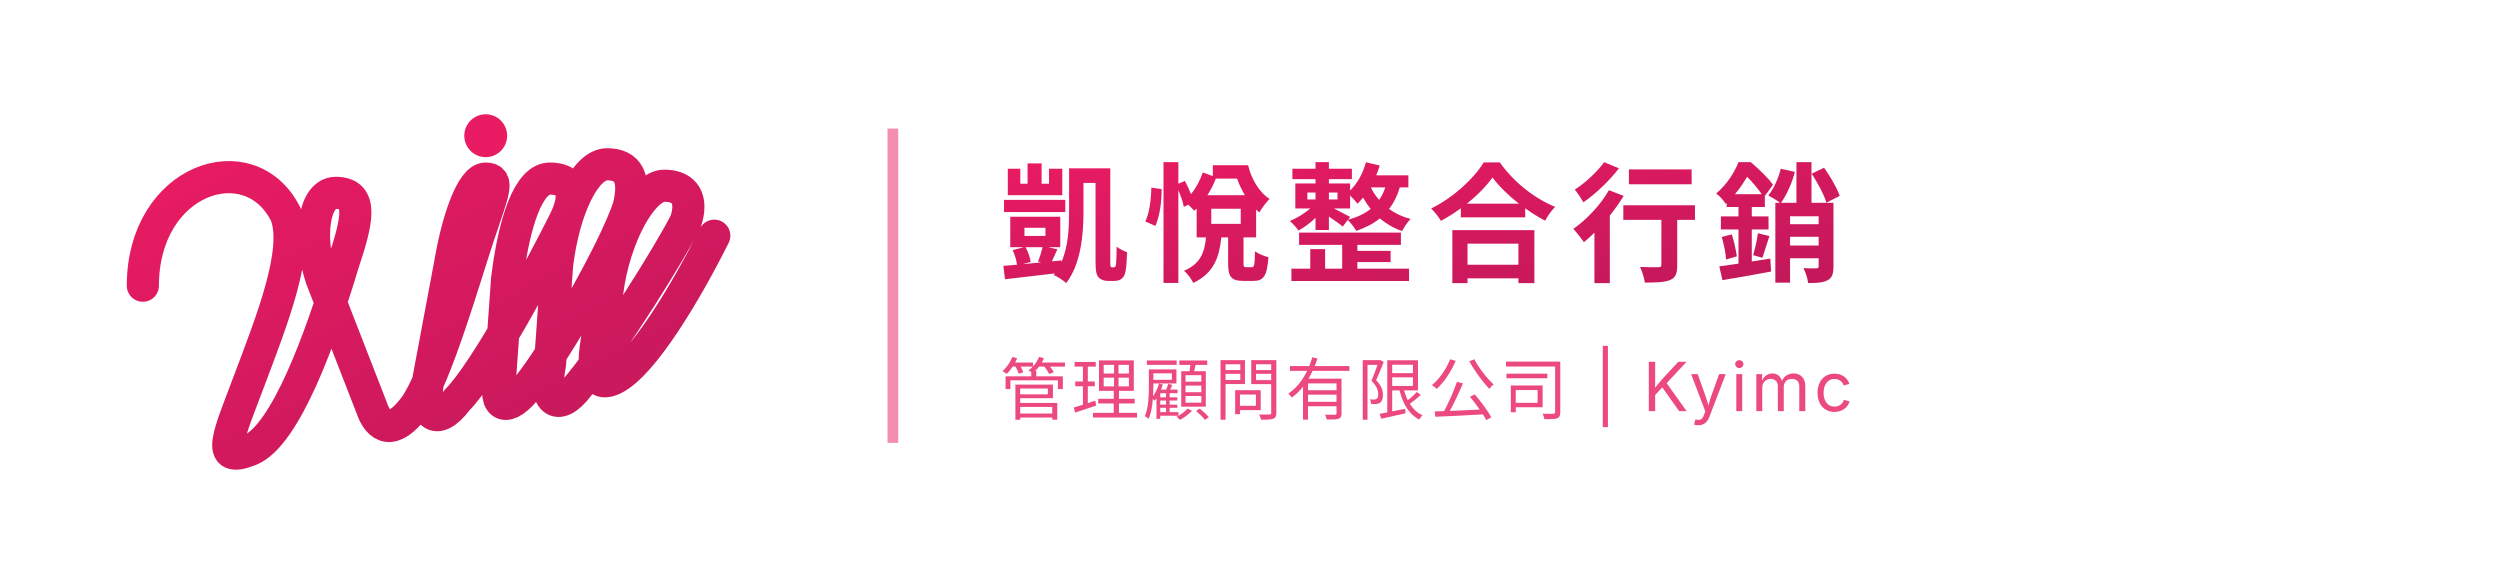
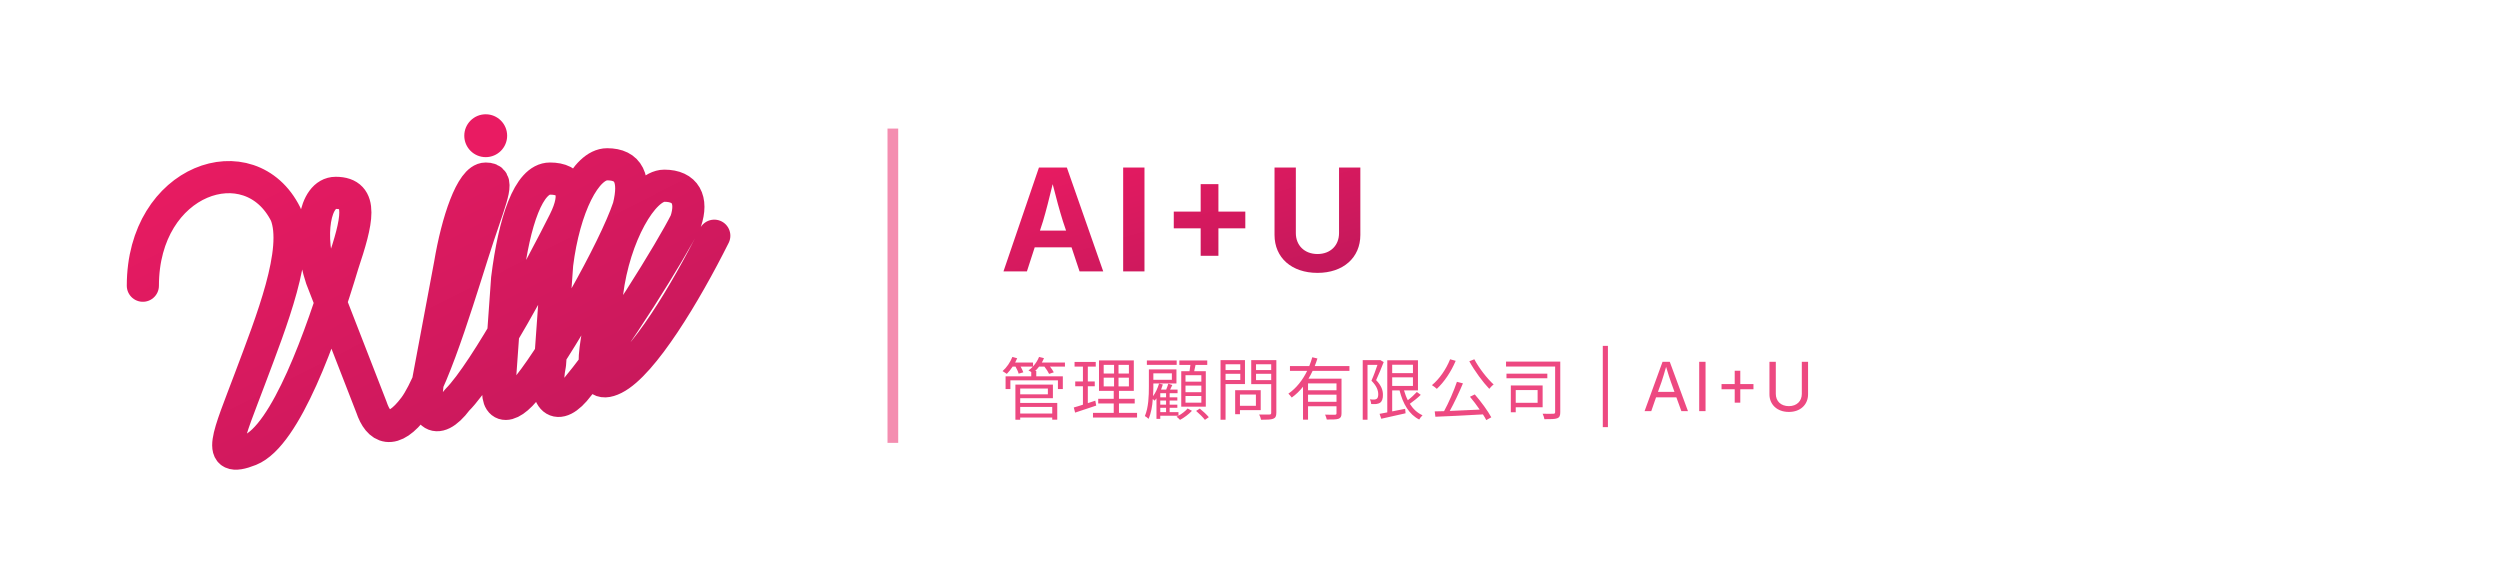
<svg xmlns="http://www.w3.org/2000/svg" viewBox="0 0 350 80" width="100%" height="100%">
  <defs>
    <linearGradient id="kyimc-grad" x1="0%" y1="0%" x2="100%" y2="100%">
      <stop offset="0%" stop-color="#E91B62" />
      <stop offset="100%" stop-color="#C2185B" />
    </linearGradient>
  </defs>
  <g transform="translate(10, 15)">
    <path d="M 10,25 C 10,10 25,5 30,15 C 32,20 28,30 25,38 C 22,46 20,50 25,48 C 30,46 35,32 38,22 C 40,16 41,12 37,12 C 34,12 33,18 35,24 L 42,42 C 43,45 45,46 48,42 C 51,38 55,24 57,18 C 59,12 60,10 58,10 C 56,10 54,16 53,22 L 50,38 C 49,43 51,45 54,41 C 58,37 66,22 69,16 C 71,12 70,10 67,10 C 64,10 62,16 61,24 L 60,38 C 59,42 61,43 64,39 C 68,34 76,20 78,14 C 79,10 78,8 75,8 C 72,8 69,14 68,22 L 67,36 C 66,41 68,43 71,39 C 76,33 84,20 86,16 C 87,13 86,11 83,11 C 80,11 76,18 75,26 C 73,34 72,40 76,38 C 80,36 86,26 90,18" fill="none" stroke="url(#kyimc-grad)" stroke-width="4.5" stroke-linecap="round" stroke-linejoin="round" />
    <circle cx="58" cy="4" r="3" fill="#E91B62" />
  </g>
  <line x1="125" y1="18" x2="125" y2="62" stroke="#E91B62" stroke-width="1.5" opacity="0.5" />
  <g transform="translate(140, 0)">
-     <text x="0" y="38" font-family="'Inter', 'Noto Sans TC', sans-serif" font-weight="700" font-size="18" fill="url(#kyimc-grad)" letter-spacing="2">凱悅整合行銷</text>
-     <text x="0" y="58" font-family="'Inter', 'Noto Sans TC', sans-serif" font-weight="400" font-size="9.5" fill="#E91B62" letter-spacing="0.5" opacity="0.8">管理顧問有限公司 | Kyimc</text>
+     <text x="0" y="38" font-family="'Inter', 'Noto Sans TC', sans-serif" font-weight="700" font-size="20" fill="url(#kyimc-grad)" letter-spacing="1">AI+U</text>
+     <text x="0" y="58" font-family="'Inter', 'Noto Sans TC', sans-serif" font-weight="400" font-size="9.5" fill="#E91B62" letter-spacing="0.5" opacity="0.8">管理顧問有限公司 | AI+U</text>
  </g>
</svg>
